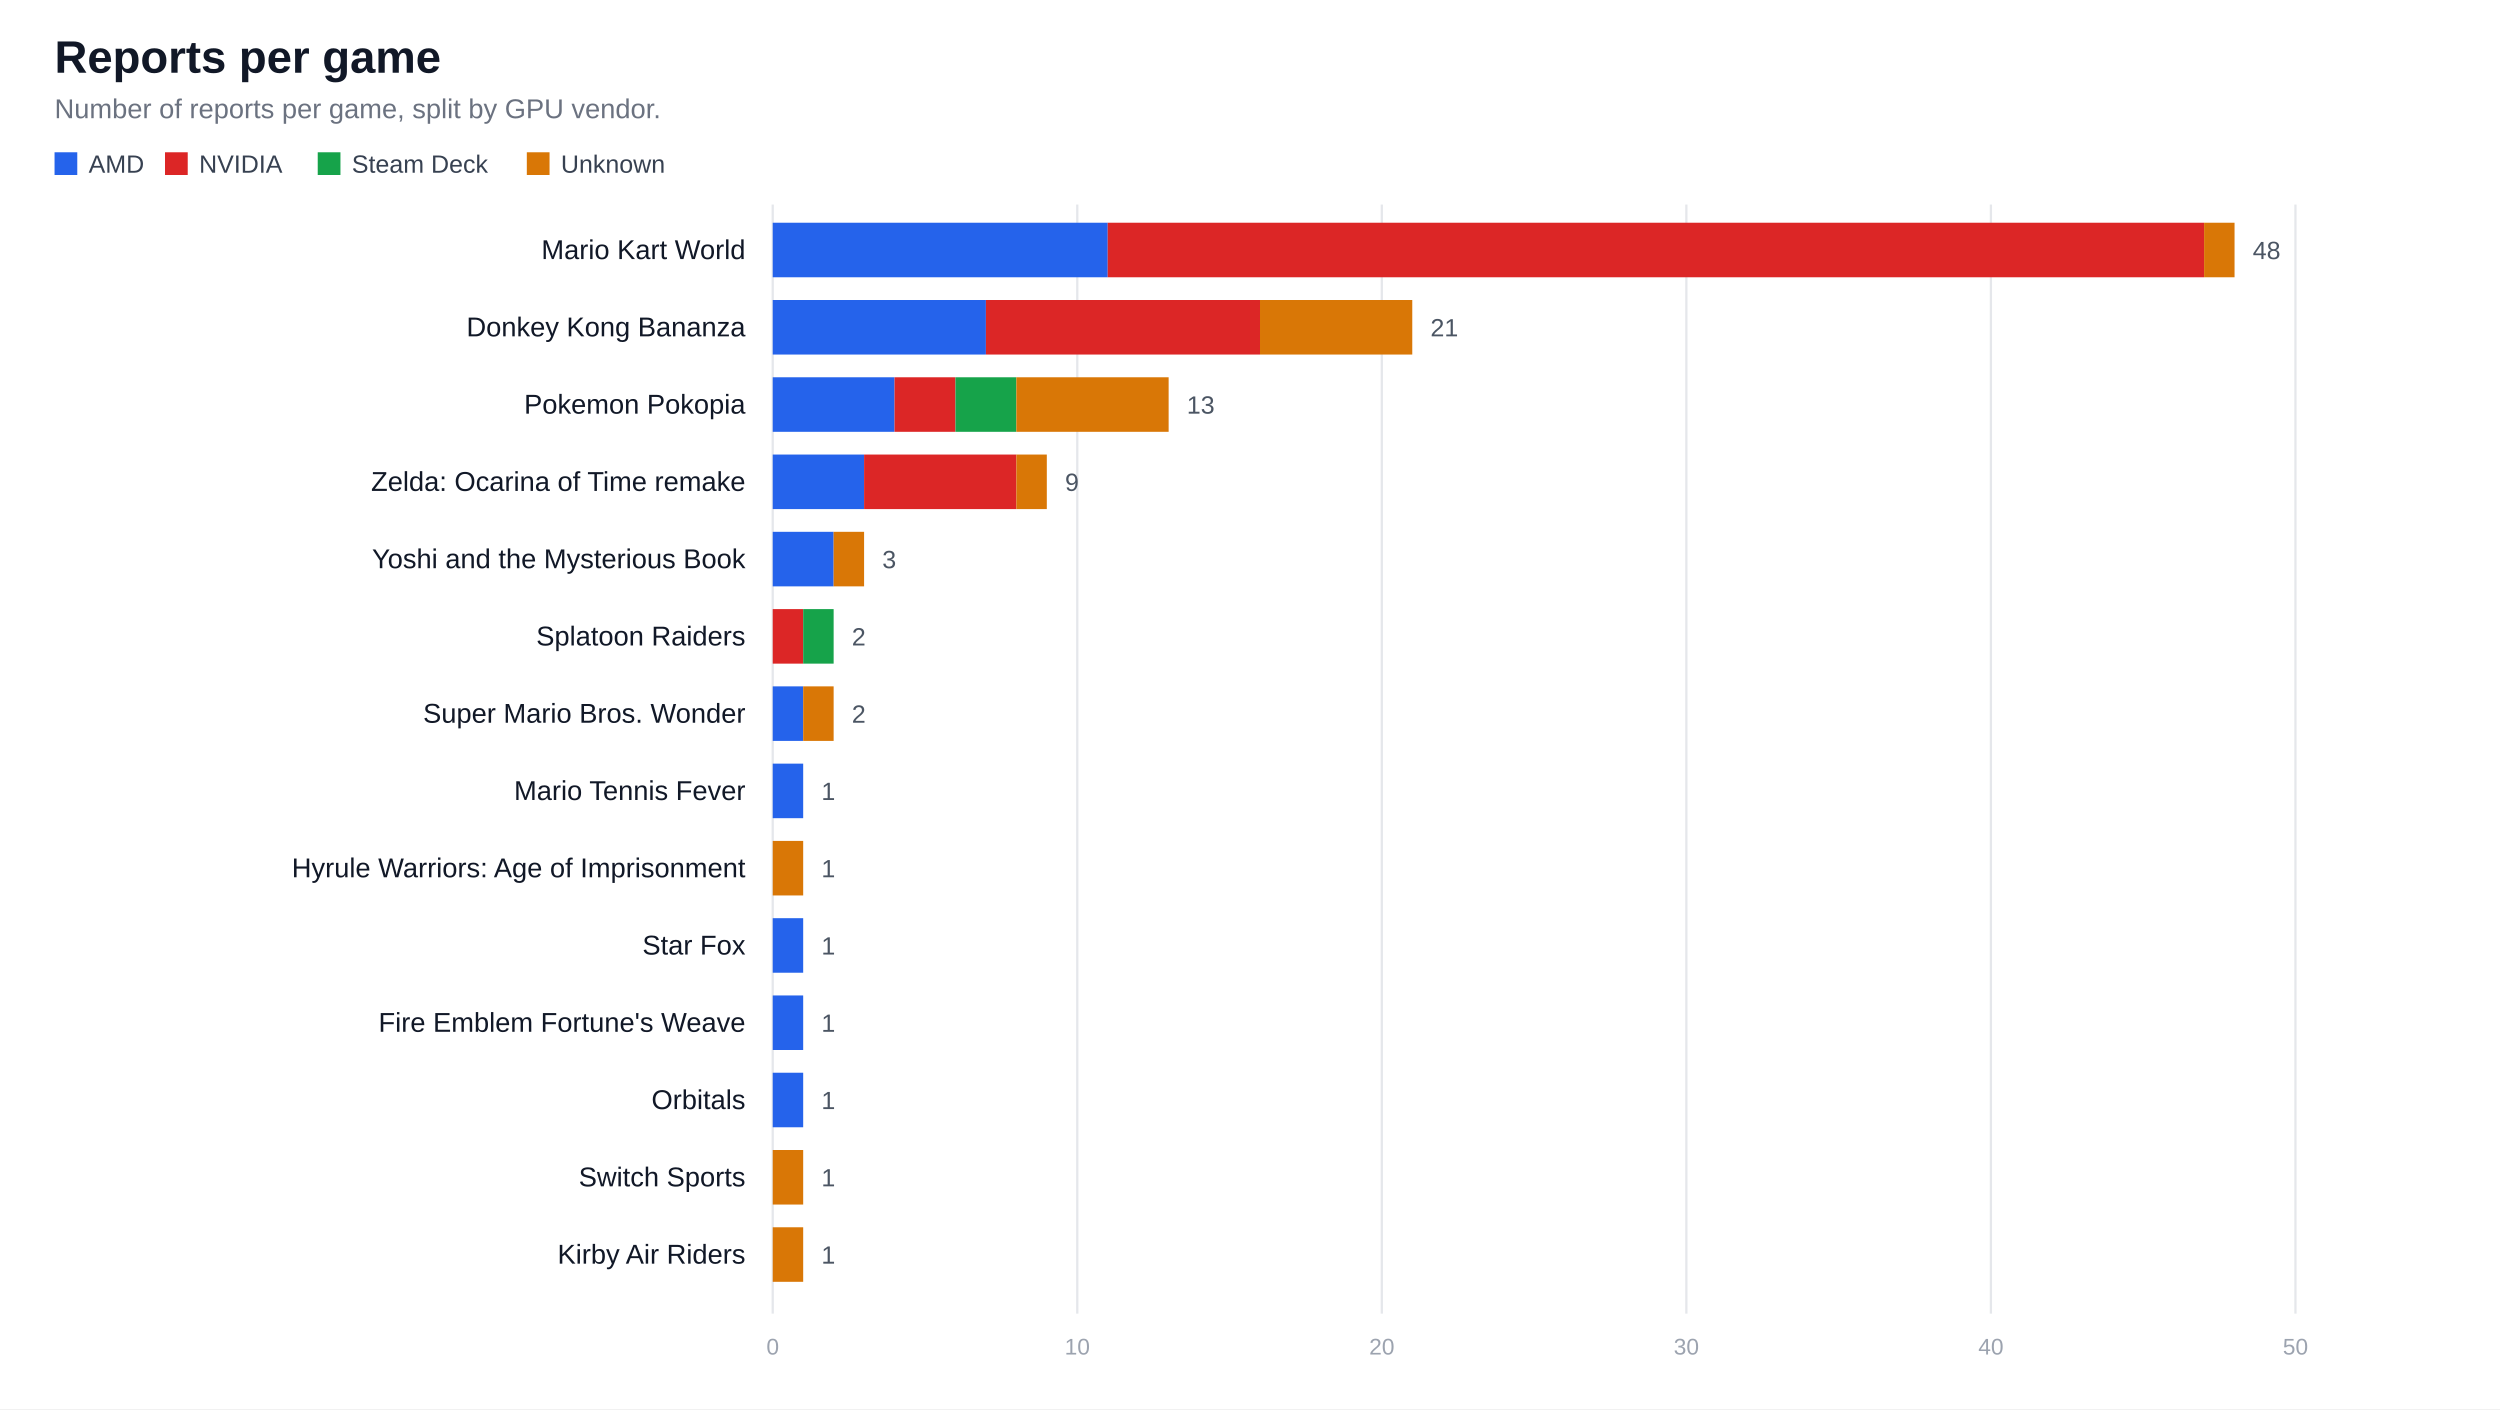
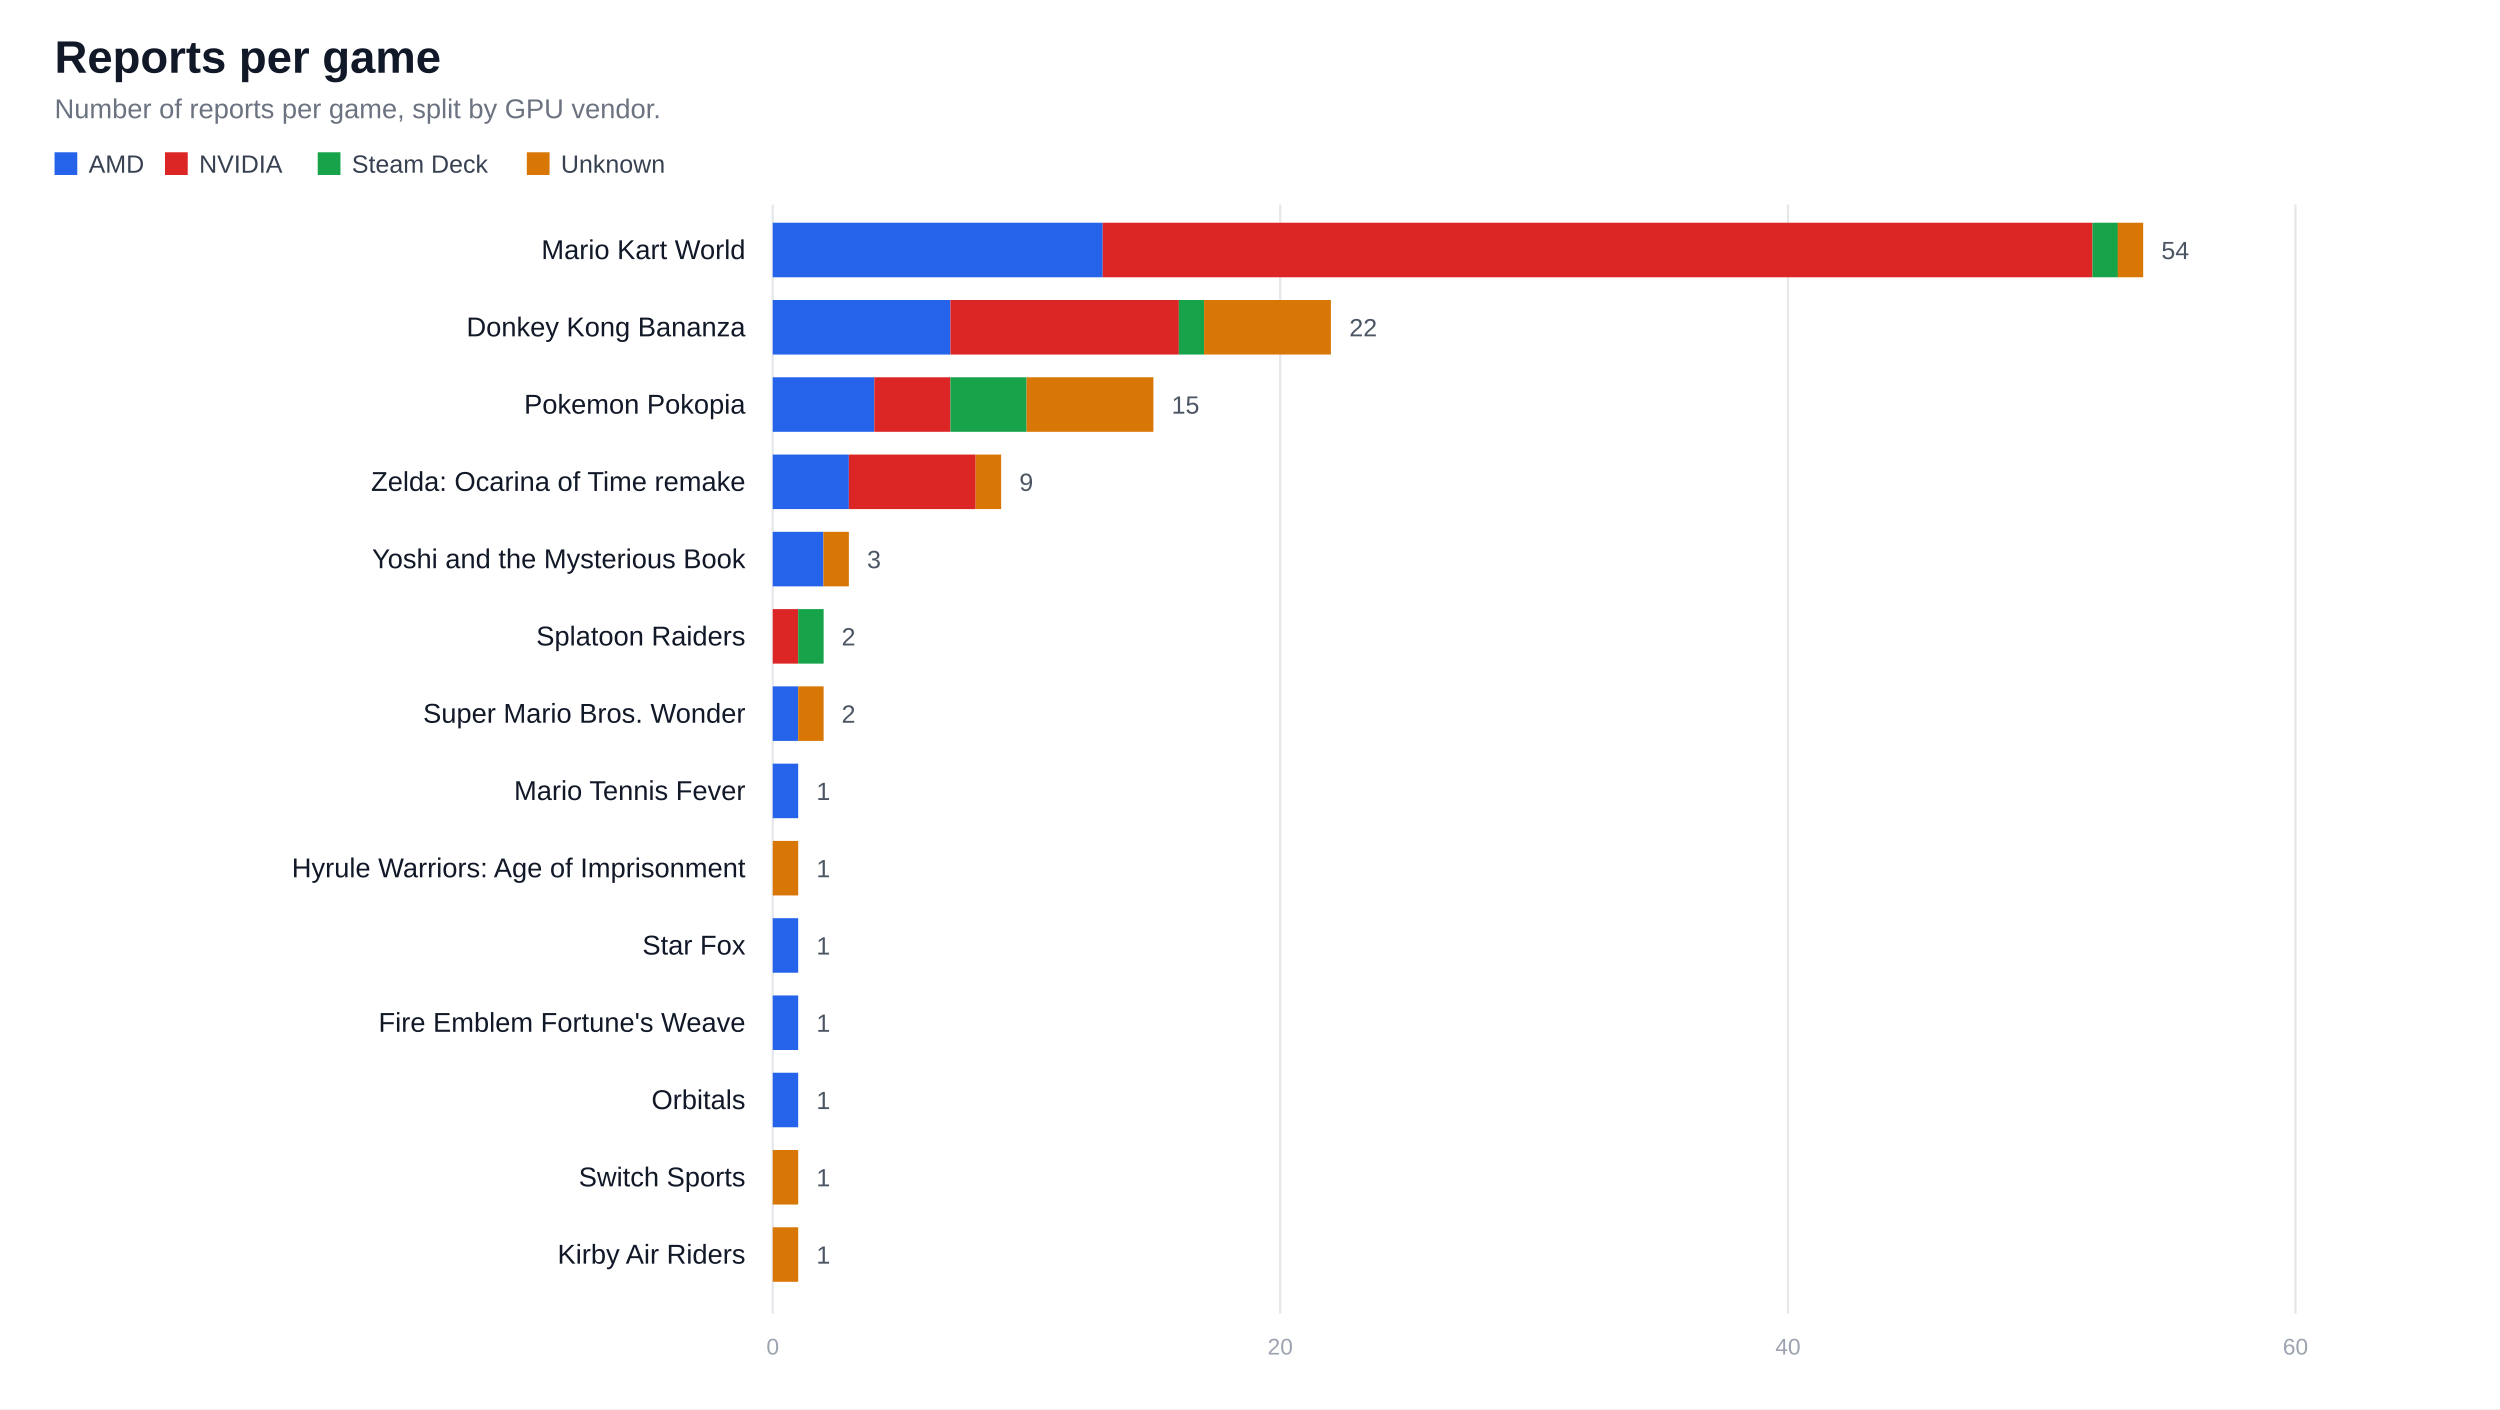
<svg xmlns="http://www.w3.org/2000/svg" width="1100" height="620" viewBox="0 0 1100 620">
  <rect width="100%" height="100%" fill="#ffffff" />
  <text x="24" y="32" font-family="Segoe UI, Arial, sans-serif" font-size="20" font-weight="600" fill="#111827">Reports per game</text>
  <text x="24" y="52" font-family="Segoe UI, Arial, sans-serif" font-size="12" fill="#6b7280">Number of reports per game, split by GPU vendor.</text>
  <rect x="24" y="67" width="10" height="10" fill="#2563eb" />
  <text x="39" y="76" font-family="Segoe UI, Arial, sans-serif" font-size="11" fill="#374151">AMD</text>
  <rect x="72.6" y="67" width="10" height="10" fill="#dc2626" />
  <text x="87.6" y="76" font-family="Segoe UI, Arial, sans-serif" font-size="11" fill="#374151">NVIDIA</text>
  <rect x="139.8" y="67" width="10" height="10" fill="#16a34a" />
  <text x="154.8" y="76" font-family="Segoe UI, Arial, sans-serif" font-size="11" fill="#374151">Steam Deck</text>
  <rect x="231.8" y="67" width="10" height="10" fill="#d97706" />
  <text x="246.8" y="76" font-family="Segoe UI, Arial, sans-serif" font-size="11" fill="#374151">Unknown</text>
  <line x1="340.0" y1="90" x2="340.0" y2="578" stroke="#e5e7eb" stroke-width="1" />
  <text x="340.0" y="596" text-anchor="middle" font-family="Segoe UI, Arial, sans-serif" font-size="10" fill="#9ca3af">0</text>
-   <line x1="474.0" y1="90" x2="474.0" y2="578" stroke="#e5e7eb" stroke-width="1" />
-   <text x="474.0" y="596" text-anchor="middle" font-family="Segoe UI, Arial, sans-serif" font-size="10" fill="#9ca3af">10</text>
-   <line x1="608.0" y1="90" x2="608.0" y2="578" stroke="#e5e7eb" stroke-width="1" />
-   <text x="608.0" y="596" text-anchor="middle" font-family="Segoe UI, Arial, sans-serif" font-size="10" fill="#9ca3af">20</text>
-   <line x1="742.0" y1="90" x2="742.0" y2="578" stroke="#e5e7eb" stroke-width="1" />
-   <text x="742.0" y="596" text-anchor="middle" font-family="Segoe UI, Arial, sans-serif" font-size="10" fill="#9ca3af">30</text>
-   <line x1="876.0" y1="90" x2="876.0" y2="578" stroke="#e5e7eb" stroke-width="1" />
-   <text x="876.0" y="596" text-anchor="middle" font-family="Segoe UI, Arial, sans-serif" font-size="10" fill="#9ca3af">40</text>
+   <line x1="563.3" y1="90" x2="563.3" y2="578" stroke="#e5e7eb" stroke-width="1" />
+   <text x="563.3" y="596" text-anchor="middle" font-family="Segoe UI, Arial, sans-serif" font-size="10" fill="#9ca3af">20</text>
+   <line x1="786.7" y1="90" x2="786.7" y2="578" stroke="#e5e7eb" stroke-width="1" />
+   <text x="786.7" y="596" text-anchor="middle" font-family="Segoe UI, Arial, sans-serif" font-size="10" fill="#9ca3af">40</text>
  <line x1="1010.0" y1="90" x2="1010.0" y2="578" stroke="#e5e7eb" stroke-width="1" />
-   <text x="1010.0" y="596" text-anchor="middle" font-family="Segoe UI, Arial, sans-serif" font-size="10" fill="#9ca3af">50</text>
+   <text x="1010.0" y="596" text-anchor="middle" font-family="Segoe UI, Arial, sans-serif" font-size="10" fill="#9ca3af">60</text>
  <text x="328" y="114" text-anchor="end" font-family="Segoe UI, Arial, sans-serif" font-size="12" fill="#111827">Mario Kart World</text>
-   <rect x="340.0" y="98" width="147.4" height="24" fill="#2563eb" />
-   <rect x="487.4" y="98" width="482.4" height="24" fill="#dc2626" />
-   <rect x="969.8" y="98" width="13.4" height="24" fill="#d97706" />
-   <text x="991.2" y="114" font-family="Segoe UI, Arial, sans-serif" font-size="11" fill="#4b5563">48</text>
+   <rect x="340.0" y="98" width="145.2" height="24" fill="#2563eb" />
+   <rect x="485.2" y="98" width="435.5" height="24" fill="#dc2626" />
+   <rect x="920.7" y="98" width="11.2" height="24" fill="#16a34a" />
+   <rect x="931.8" y="98" width="11.2" height="24" fill="#d97706" />
+   <text x="951.0" y="114" font-family="Segoe UI, Arial, sans-serif" font-size="11" fill="#4b5563">54</text>
  <text x="328" y="148" text-anchor="end" font-family="Segoe UI, Arial, sans-serif" font-size="12" fill="#111827">Donkey Kong Bananza</text>
-   <rect x="340.0" y="132" width="93.8" height="24" fill="#2563eb" />
-   <rect x="433.8" y="132" width="120.6" height="24" fill="#dc2626" />
-   <rect x="554.4" y="132" width="67.0" height="24" fill="#d97706" />
-   <text x="629.4" y="148" font-family="Segoe UI, Arial, sans-serif" font-size="11" fill="#4b5563">21</text>
+   <rect x="340.0" y="132" width="78.2" height="24" fill="#2563eb" />
+   <rect x="418.2" y="132" width="100.5" height="24" fill="#dc2626" />
+   <rect x="518.7" y="132" width="11.2" height="24" fill="#16a34a" />
+   <rect x="529.8" y="132" width="55.8" height="24" fill="#d97706" />
+   <text x="593.7" y="148" font-family="Segoe UI, Arial, sans-serif" font-size="11" fill="#4b5563">22</text>
  <text x="328" y="182" text-anchor="end" font-family="Segoe UI, Arial, sans-serif" font-size="12" fill="#111827">Pokemon Pokopia</text>
-   <rect x="340.0" y="166" width="53.6" height="24" fill="#2563eb" />
-   <rect x="393.6" y="166" width="26.8" height="24" fill="#dc2626" />
-   <rect x="420.4" y="166" width="26.8" height="24" fill="#16a34a" />
-   <rect x="447.2" y="166" width="67.0" height="24" fill="#d97706" />
-   <text x="522.2" y="182" font-family="Segoe UI, Arial, sans-serif" font-size="11" fill="#4b5563">13</text>
+   <rect x="340.0" y="166" width="44.7" height="24" fill="#2563eb" />
+   <rect x="384.7" y="166" width="33.5" height="24" fill="#dc2626" />
+   <rect x="418.2" y="166" width="33.5" height="24" fill="#16a34a" />
+   <rect x="451.7" y="166" width="55.8" height="24" fill="#d97706" />
+   <text x="515.5" y="182" font-family="Segoe UI, Arial, sans-serif" font-size="11" fill="#4b5563">15</text>
  <text x="328" y="216" text-anchor="end" font-family="Segoe UI, Arial, sans-serif" font-size="12" fill="#111827">Zelda: Ocarina of Time remake</text>
-   <rect x="340.0" y="200" width="40.2" height="24" fill="#2563eb" />
-   <rect x="380.2" y="200" width="67.0" height="24" fill="#dc2626" />
-   <rect x="447.2" y="200" width="13.4" height="24" fill="#d97706" />
-   <text x="468.6" y="216" font-family="Segoe UI, Arial, sans-serif" font-size="11" fill="#4b5563">9</text>
+   <rect x="340.0" y="200" width="33.5" height="24" fill="#2563eb" />
+   <rect x="373.5" y="200" width="55.8" height="24" fill="#dc2626" />
+   <rect x="429.3" y="200" width="11.2" height="24" fill="#d97706" />
+   <text x="448.5" y="216" font-family="Segoe UI, Arial, sans-serif" font-size="11" fill="#4b5563">9</text>
  <text x="328" y="250" text-anchor="end" font-family="Segoe UI, Arial, sans-serif" font-size="12" fill="#111827">Yoshi and the Mysterious Book</text>
-   <rect x="340.0" y="234" width="26.8" height="24" fill="#2563eb" />
-   <rect x="366.8" y="234" width="13.4" height="24" fill="#d97706" />
-   <text x="388.2" y="250" font-family="Segoe UI, Arial, sans-serif" font-size="11" fill="#4b5563">3</text>
+   <rect x="340.0" y="234" width="22.3" height="24" fill="#2563eb" />
+   <rect x="362.3" y="234" width="11.2" height="24" fill="#d97706" />
+   <text x="381.5" y="250" font-family="Segoe UI, Arial, sans-serif" font-size="11" fill="#4b5563">3</text>
  <text x="328" y="284" text-anchor="end" font-family="Segoe UI, Arial, sans-serif" font-size="12" fill="#111827">Splatoon Raiders</text>
-   <rect x="340.0" y="268" width="13.4" height="24" fill="#dc2626" />
-   <rect x="353.4" y="268" width="13.4" height="24" fill="#16a34a" />
-   <text x="374.8" y="284" font-family="Segoe UI, Arial, sans-serif" font-size="11" fill="#4b5563">2</text>
+   <rect x="340.0" y="268" width="11.2" height="24" fill="#dc2626" />
+   <rect x="351.2" y="268" width="11.2" height="24" fill="#16a34a" />
+   <text x="370.3" y="284" font-family="Segoe UI, Arial, sans-serif" font-size="11" fill="#4b5563">2</text>
  <text x="328" y="318" text-anchor="end" font-family="Segoe UI, Arial, sans-serif" font-size="12" fill="#111827">Super Mario Bros. Wonder</text>
-   <rect x="340.0" y="302" width="13.4" height="24" fill="#2563eb" />
-   <rect x="353.4" y="302" width="13.4" height="24" fill="#d97706" />
-   <text x="374.8" y="318" font-family="Segoe UI, Arial, sans-serif" font-size="11" fill="#4b5563">2</text>
+   <rect x="340.0" y="302" width="11.2" height="24" fill="#2563eb" />
+   <rect x="351.2" y="302" width="11.2" height="24" fill="#d97706" />
+   <text x="370.3" y="318" font-family="Segoe UI, Arial, sans-serif" font-size="11" fill="#4b5563">2</text>
  <text x="328" y="352" text-anchor="end" font-family="Segoe UI, Arial, sans-serif" font-size="12" fill="#111827">Mario Tennis Fever</text>
-   <rect x="340.0" y="336" width="13.4" height="24" fill="#2563eb" />
-   <text x="361.4" y="352" font-family="Segoe UI, Arial, sans-serif" font-size="11" fill="#4b5563">1</text>
+   <rect x="340.0" y="336" width="11.2" height="24" fill="#2563eb" />
+   <text x="359.2" y="352" font-family="Segoe UI, Arial, sans-serif" font-size="11" fill="#4b5563">1</text>
  <text x="328" y="386" text-anchor="end" font-family="Segoe UI, Arial, sans-serif" font-size="12" fill="#111827">Hyrule Warriors: Age of Imprisonment</text>
-   <rect x="340.0" y="370" width="13.4" height="24" fill="#d97706" />
-   <text x="361.4" y="386" font-family="Segoe UI, Arial, sans-serif" font-size="11" fill="#4b5563">1</text>
+   <rect x="340.0" y="370" width="11.2" height="24" fill="#d97706" />
+   <text x="359.2" y="386" font-family="Segoe UI, Arial, sans-serif" font-size="11" fill="#4b5563">1</text>
  <text x="328" y="420" text-anchor="end" font-family="Segoe UI, Arial, sans-serif" font-size="12" fill="#111827">Star Fox</text>
-   <rect x="340.0" y="404" width="13.4" height="24" fill="#2563eb" />
-   <text x="361.4" y="420" font-family="Segoe UI, Arial, sans-serif" font-size="11" fill="#4b5563">1</text>
+   <rect x="340.0" y="404" width="11.2" height="24" fill="#2563eb" />
+   <text x="359.2" y="420" font-family="Segoe UI, Arial, sans-serif" font-size="11" fill="#4b5563">1</text>
  <text x="328" y="454" text-anchor="end" font-family="Segoe UI, Arial, sans-serif" font-size="12" fill="#111827">Fire Emblem Fortune's Weave</text>
-   <rect x="340.0" y="438" width="13.4" height="24" fill="#2563eb" />
-   <text x="361.4" y="454" font-family="Segoe UI, Arial, sans-serif" font-size="11" fill="#4b5563">1</text>
+   <rect x="340.0" y="438" width="11.2" height="24" fill="#2563eb" />
+   <text x="359.2" y="454" font-family="Segoe UI, Arial, sans-serif" font-size="11" fill="#4b5563">1</text>
  <text x="328" y="488" text-anchor="end" font-family="Segoe UI, Arial, sans-serif" font-size="12" fill="#111827">Orbitals</text>
-   <rect x="340.0" y="472" width="13.4" height="24" fill="#2563eb" />
-   <text x="361.4" y="488" font-family="Segoe UI, Arial, sans-serif" font-size="11" fill="#4b5563">1</text>
+   <rect x="340.0" y="472" width="11.2" height="24" fill="#2563eb" />
+   <text x="359.2" y="488" font-family="Segoe UI, Arial, sans-serif" font-size="11" fill="#4b5563">1</text>
  <text x="328" y="522" text-anchor="end" font-family="Segoe UI, Arial, sans-serif" font-size="12" fill="#111827">Switch Sports</text>
-   <rect x="340.0" y="506" width="13.4" height="24" fill="#d97706" />
-   <text x="361.4" y="522" font-family="Segoe UI, Arial, sans-serif" font-size="11" fill="#4b5563">1</text>
+   <rect x="340.0" y="506" width="11.2" height="24" fill="#d97706" />
+   <text x="359.2" y="522" font-family="Segoe UI, Arial, sans-serif" font-size="11" fill="#4b5563">1</text>
  <text x="328" y="556" text-anchor="end" font-family="Segoe UI, Arial, sans-serif" font-size="12" fill="#111827">Kirby Air Riders</text>
-   <rect x="340.0" y="540" width="13.4" height="24" fill="#d97706" />
-   <text x="361.4" y="556" font-family="Segoe UI, Arial, sans-serif" font-size="11" fill="#4b5563">1</text>
+   <rect x="340.0" y="540" width="11.2" height="24" fill="#d97706" />
+   <text x="359.2" y="556" font-family="Segoe UI, Arial, sans-serif" font-size="11" fill="#4b5563">1</text>
</svg>
